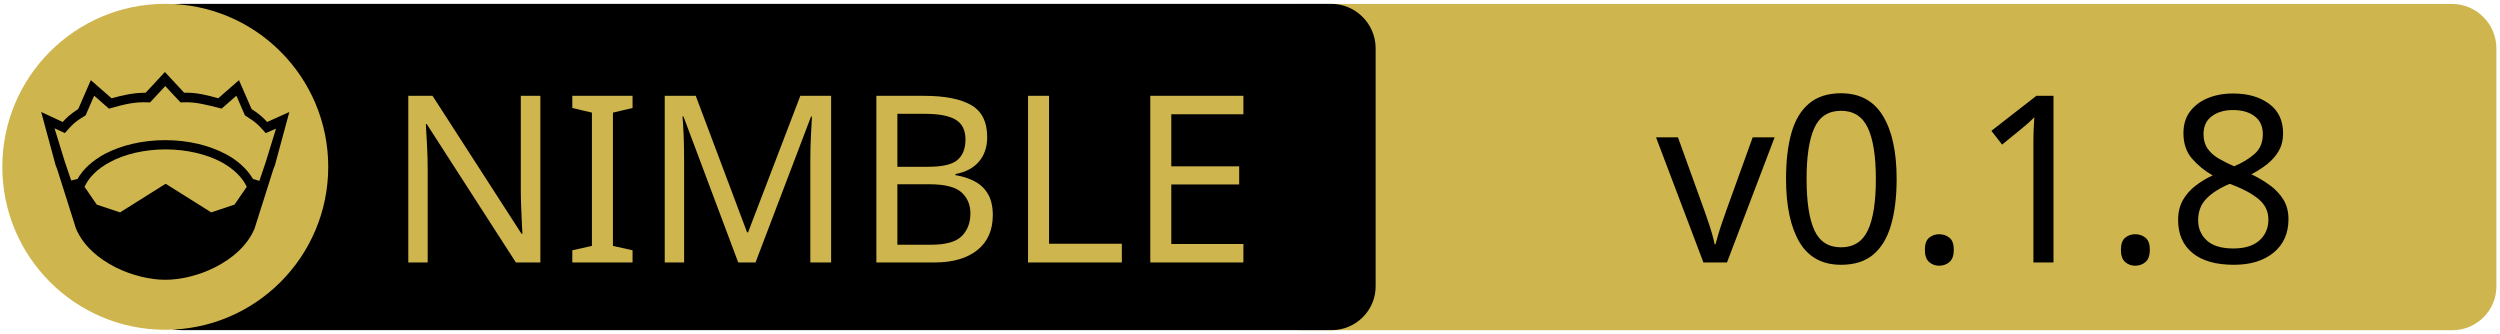
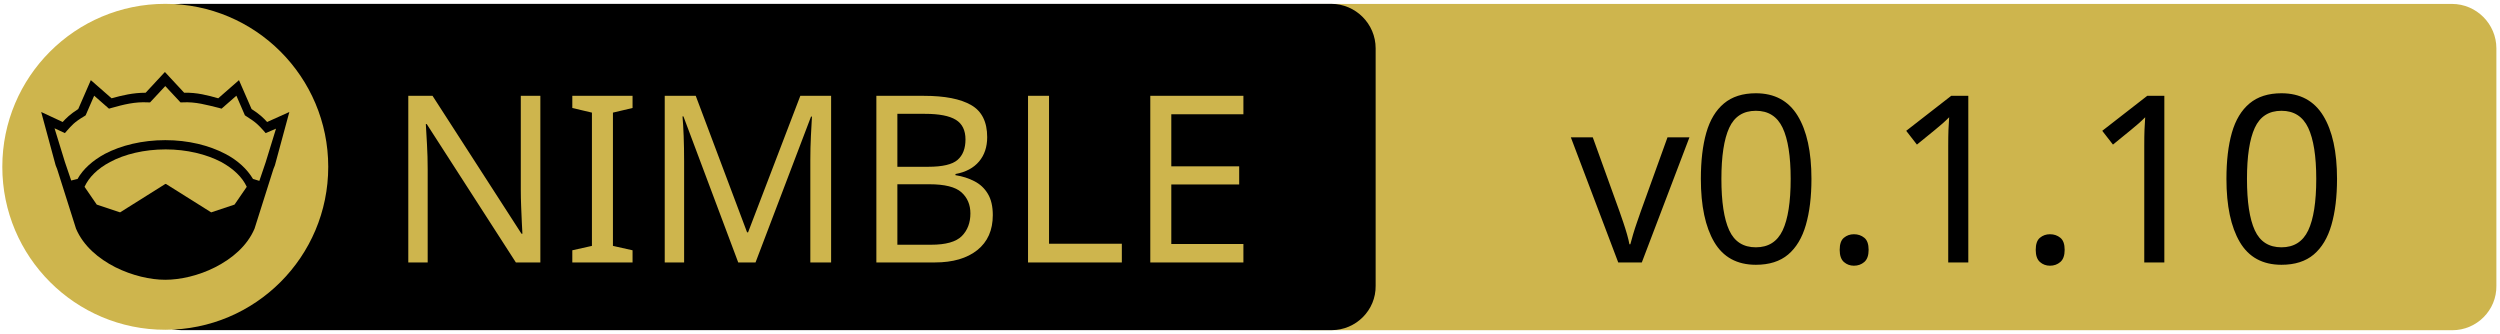
<svg xmlns="http://www.w3.org/2000/svg" xmlns:xlink="http://www.w3.org/1999/xlink" width="675" height="90" xml:space="preserve" version="1.1">
  <a xlink:href="https://github.com/jangko/nim-noise">
    <g>
      <path fill="#CEB54D" id="svg_15" d="m662.123,89.159l-310.5,0c-6.6,0 -12,-5.4 -12,-12l0,-64.1c0,-6.6 5.4,-12 12,-12l310.4,0c6.6,0 12,5.4 12,12l0,64.1c0.1,6.6 -5.3,12 -11.9,12z" />
      <path id="svg_1" d="m359.524,89.139l-310.5,0c-6.6,0 -12,-5.4 -12,-12l0,-64.1c0,-6.6 5.4,-12 12,-12l310.4,0c6.6,0 12,5.4 12,12l0,64.1c0.1,6.6 -5.3,12 -11.9,12z" />
      <rect id="svg_2" fill="none" height="45.9" width="315.3" class="st0" y="24.539" x="60.224" />
      <circle id="svg_4" fill="#CEB54D" r="44" cy="45.039" cx="44.624" class="st1" />
      <g id="XMLID_4_">
        <path id="svg_5" d="m78.124,30.239l-3.9,14.4l-0.4,1l-5.1,16.1c0,0 0,0 0,0c-2,4.7 -6.1,8.1 -10.6,10.4c-4.5,2.3 -9.5,3.4 -13.5,3.4c-4,0 -8.9,-1.1 -13.5,-3.4c-4.5,-2.3 -8.6,-5.7 -10.6,-10.4c0,0 0,0 0,0l-5.1,-16.1l-0.4,-1l-3.9,-14.4l5.8,2.7c0.9,-1 2,-2.1 4.2,-3.5l3.4,-7.8l5.6,4.9c2.9,-0.8 5.8,-1.5 9.2,-1.5l5.2,-5.6l5.2,5.6c3.4,-0.1 6.4,0.7 9.2,1.5l5.6,-4.9l3.4,7.8c2.2,1.4 3.3,2.5 4.2,3.5l6,-2.7z" />
        <g id="XMLID_6_">
          <g id="svg_6">
            <path id="svg_7" fill="#CEB54D" d="m66.624,50.439l-3.3,4.8l-6.3,2.1l-12.1,-7.6c-0.1,-0.1 -0.3,-0.1 -0.4,0l-12.1,7.6l-6.3,-2.1l-3.3,-4.8c1.2,-2.6 3.5,-4.9 6.9,-6.7c3.9,-2.1 9.2,-3.4 15,-3.4c5.7,0 11,1.3 15,3.4c3.3,1.8 5.7,4.1 6.9,6.7z" class="st1" />
          </g>
          <g id="svg_8" />
        </g>
        <g id="XMLID_5_">
          <g id="svg_9">
            <path id="svg_10" fill="#CEB54D" d="m74.524,34.739l-2.8,9.1l-1.7,5l-1.6,-0.5c0,0 -0.1,0 -0.1,0c-1.6,-2.7 -4.2,-5.1 -7.5,-6.8c-4.4,-2.3 -10,-3.7 -16.2,-3.7c-6.2,0 -11.9,1.4 -16.3,3.7c-3.3,1.8 -5.9,4.1 -7.4,6.8c0,0 -0.1,0 -0.1,0l-1.6,0.4l-1.7,-5l-2.8,-9.1l2.8,1.3l0.6,-0.7c1.2,-1.3 1.8,-2.2 4.7,-3.9l0.3,-0.2l2.3,-5.3l4,3.5l0.7,-0.2c3.2,-0.9 6.3,-1.7 9.8,-1.5l0.6,0l4.1,-4.4l4.1,4.4l0.6,0c3.5,-0.2 6.5,0.7 9.8,1.5l0.7,0.2l4,-3.5l2.3,5.3l0.3,0.2c2.9,1.8 3.5,2.6 4.7,3.9l0.6,0.7l2.8,-1.2z" class="st1" />
          </g>
          <g id="svg_11" />
        </g>
      </g>
      <text x="-442" y="-350.021" id="svg_16" font-size="63px" font-family="'PT Sans Caption', 'Tahoma', 'Helvetica Neue Medium', 'PT Sans', sans-serif" fill="#CEB54D" class="st1 st2 st3" transform="matrix(1 0 0 1 546.13 420.879)">NIMBLE</text>
-       <text x="-99.0" y="-350.012" id="svg_17" font-size="63.012px" font-family="'PT Sans Caption', 'Tahoma', 'Helvetica Neue Medium', 'PT Sans', sans-serif" fill="#000000" class="st1 st2 st3" transform="matrix(1 0 0 1 546.13 420.879)">v0.1.8</text>
+       <text x="-122.0" y="-350.012" id="svg_17" font-size="63.012px" font-family="'PT Sans Caption', 'Tahoma', 'Helvetica Neue Medium', 'PT Sans', sans-serif" fill="#000000" class="st1 st2 st3" transform="matrix(1 0 0 1 546.13 420.879)">v0.1.10</text>
    </g>
  </a>
</svg>
